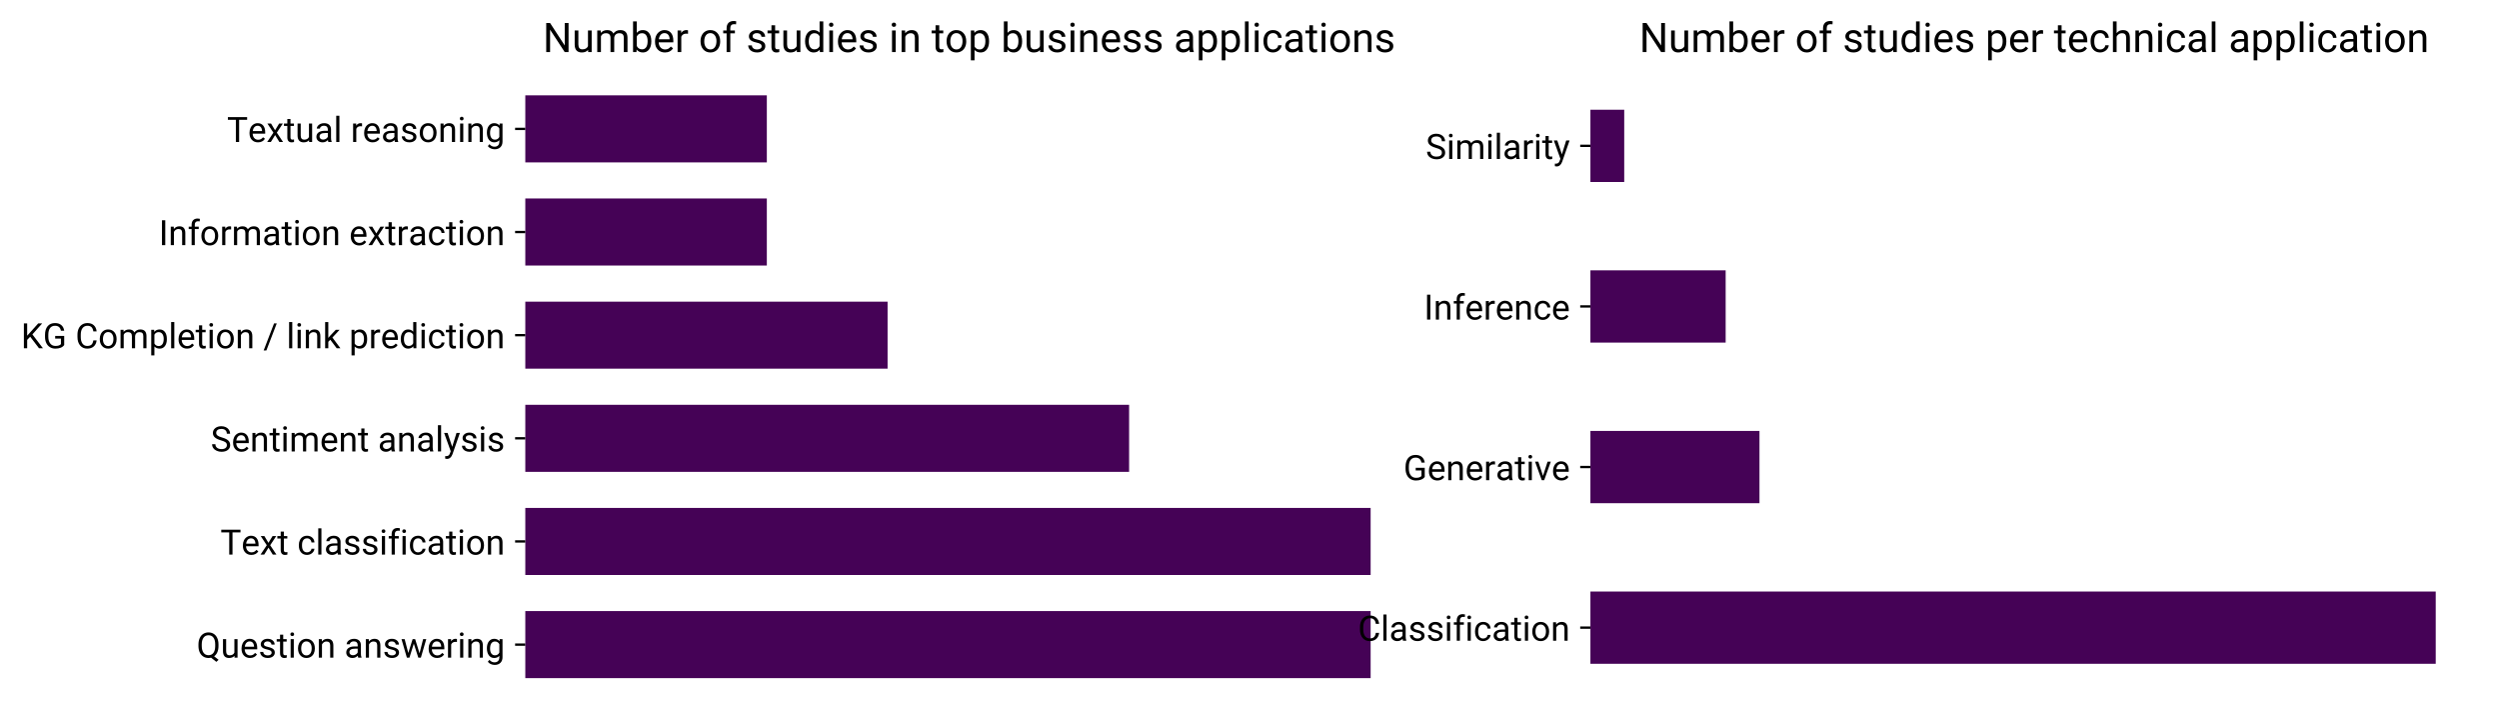
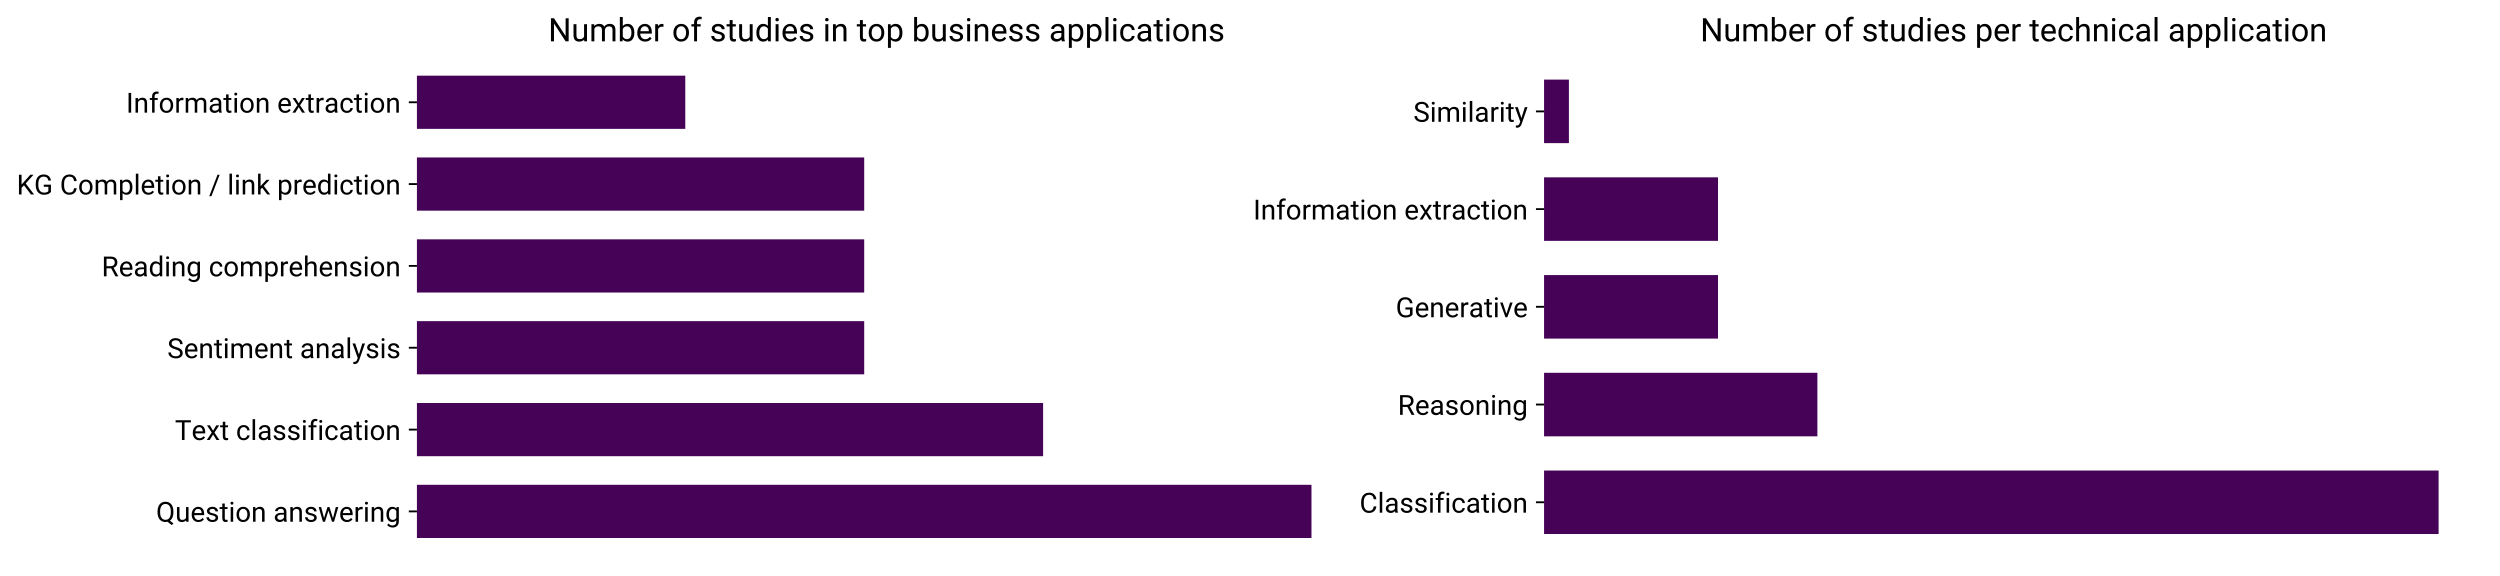
- <svg xmlns="http://www.w3.org/2000/svg" xmlns:xlink="http://www.w3.org/1999/xlink" height="248.484pt" version="1.1" viewBox="0 0 856.932 248.484" width="856.932pt">
+ <svg xmlns="http://www.w3.org/2000/svg" xmlns:xlink="http://www.w3.org/1999/xlink" height="248.484pt" version="1.1" viewBox="0 0 1080.132 248.484" width="1080.132pt">
  <defs>
    <style type="text/css">*{stroke-linecap:butt;stroke-linejoin:round;}</style>
  </defs>
  <g id="figure_1">
    <g id="patch_1">
-       <path d="M 0 248.484  L 856.932 248.484  L 856.932 0  L 0 0  z " style="fill:none;" />
+       <path d="M 0 248.484  L 1080.132 248.484  L 1080.132 0  L 0 0  z " style="fill:none;" />
    </g>
    <g id="axes_1">
      <g id="patch_2">
-         <path clip-path="url(#p16ee512214)" d="M 180.132 232.445  L 470.002 232.445  L 470.002 209.464  L 180.132 209.464  z " style="fill:#450256;" />
+         <path clip-path="url(#p26fcc1fde8)" d="M 180.132 232.445  L 566.625 232.445  L 566.625 209.464  L 180.132 209.464  z " style="fill:#450256;" />
      </g>
      <g id="patch_3">
-         <path clip-path="url(#p16ee512214)" d="M 180.132 197.089  L 470.002 197.089  L 470.002 174.108  L 180.132 174.108  z " style="fill:#450256;" />
+         <path clip-path="url(#p26fcc1fde8)" d="M 180.132 197.089  L 450.677 197.089  L 450.677 174.108  L 180.132 174.108  z " style="fill:#450256;" />
      </g>
      <g id="patch_4">
-         <path clip-path="url(#p16ee512214)" d="M 180.132 161.733  L 387.182 161.733  L 387.182 138.752  L 180.132 138.752  z " style="fill:#450256;" />
+         <path clip-path="url(#p26fcc1fde8)" d="M 180.132 161.733  L 373.379 161.733  L 373.379 138.752  L 180.132 138.752  z " style="fill:#450256;" />
      </g>
      <g id="patch_5">
-         <path clip-path="url(#p16ee512214)" d="M 180.132 126.377  L 304.362 126.377  L 304.362 103.396  L 180.132 103.396  z " style="fill:#450256;" />
+         <path clip-path="url(#p26fcc1fde8)" d="M 180.132 126.377  L 373.379 126.377  L 373.379 103.396  L 180.132 103.396  z " style="fill:#450256;" />
      </g>
      <g id="patch_6">
-         <path clip-path="url(#p16ee512214)" d="M 180.132 91.021  L 262.952 91.021  L 262.952 68.039  L 180.132 68.039  z " style="fill:#450256;" />
+         <path clip-path="url(#p26fcc1fde8)" d="M 180.132 91.021  L 373.379 91.021  L 373.379 68.039  L 180.132 68.039  z " style="fill:#450256;" />
      </g>
      <g id="patch_7">
-         <path clip-path="url(#p16ee512214)" d="M 180.132 55.665  L 262.952 55.665  L 262.952 32.683  L 180.132 32.683  z " style="fill:#450256;" />
+         <path clip-path="url(#p26fcc1fde8)" d="M 180.132 55.665  L 296.08 55.665  L 296.08 32.683  L 180.132 32.683  z " style="fill:#450256;" />
      </g>
      <g id="matplotlib.axis_1" />
      <g id="matplotlib.axis_2">
        <g id="ytick_1">
          <g id="line2d_1">
            <defs>
-               <path d="M 0 0  L -3.5 0  " id="m53169e38d4" style="stroke:#000000;stroke-width:0.8;" />
+               <path d="M 0 0  L -3.5 0  " id="m8523ed911d" style="stroke:#000000;stroke-width:0.8;" />
            </defs>
            <g>
-               <use style="stroke:#000000;stroke-width:0.8;" x="180.132" xlink:href="#m53169e38d4" y="220.955" />
+               <use style="stroke:#000000;stroke-width:0.8;" x="180.132" xlink:href="#m8523ed911d" y="220.955" />
            </g>
          </g>
          <g id="text_1">
            <g transform="translate(67.4175 225.4256)scale(0.12 -0.12)">
              <defs>
                <path d="M 62.547 33.25  Q 62.547 22.953 59.266 15.5  Q 56 8.062 50.094 3.859  L 62.797 -6.109  L 56.391 -12.016  L 41.406 -0.094  Q 37.891 -0.984 33.984 -0.984  Q 25.594 -0.984 19.094 3.141  Q 12.594 7.281 9 14.922  Q 5.422 22.562 5.328 32.625  L 5.328 37.75  Q 5.328 48 8.891 55.859  Q 12.453 63.719 18.969 67.891  Q 25.484 72.078 33.891 72.078  Q 42.484 72.078 49 67.922  Q 55.516 63.766 59.031 55.969  Q 62.547 48.188 62.547 37.797  z M 53.172 37.844  Q 53.172 50.391 48.172 57.203  Q 43.172 64.016 33.891 64.016  Q 25.047 64.016 19.938 57.25  Q 14.844 50.484 14.703 38.484  L 14.703 33.25  Q 14.703 21.047 19.797 14.016  Q 24.906 6.984 33.984 6.984  Q 43.062 6.984 48.047 13.594  Q 53.031 20.219 53.172 32.562  z " id="Roboto-Regular-81" />
                <path d="M 39.453 5.219  Q 34.188 -0.984 23.969 -0.984  Q 15.531 -0.984 11.109 3.922  Q 6.688 8.844 6.641 18.453  L 6.641 52.828  L 15.672 52.828  L 15.672 18.703  Q 15.672 6.688 25.438 6.688  Q 35.797 6.688 39.203 14.406  L 39.203 52.828  L 48.25 52.828  L 48.25 0  L 39.656 0  z " id="Roboto-Regular-117" />
                <path d="M 28.766 -0.984  Q 18.016 -0.984 11.281 6.078  Q 4.547 13.141 4.547 24.953  L 4.547 26.609  Q 4.547 34.469 7.547 40.641  Q 10.547 46.828 15.938 50.312  Q 21.344 53.812 27.641 53.812  Q 37.938 53.812 43.641 47.016  Q 49.359 40.234 49.359 27.594  L 49.359 23.828  L 13.578 23.828  Q 13.766 16.016 18.141 11.203  Q 22.516 6.391 29.25 6.391  Q 34.031 6.391 37.344 8.344  Q 40.672 10.297 43.172 13.531  L 48.688 9.234  Q 42.047 -0.984 28.766 -0.984  z M 27.641 46.391  Q 22.172 46.391 18.453 42.406  Q 14.75 38.422 13.875 31.25  L 40.328 31.25  L 40.328 31.938  Q 39.938 38.812 36.609 42.594  Q 33.297 46.391 27.641 46.391  z " id="Roboto-Regular-101" />
                <path d="M 37.594 14.016  Q 37.594 17.672 34.828 19.703  Q 32.078 21.734 25.219 23.188  Q 18.359 24.656 14.328 26.703  Q 10.297 28.766 8.375 31.594  Q 6.453 34.422 6.453 38.328  Q 6.453 44.828 11.938 49.312  Q 17.438 53.812 25.984 53.812  Q 34.969 53.812 40.547 49.172  Q 46.141 44.531 46.141 37.312  L 37.062 37.312  Q 37.062 41.016 33.906 43.703  Q 30.766 46.391 25.984 46.391  Q 21.047 46.391 18.266 44.234  Q 15.484 42.094 15.484 38.625  Q 15.484 35.359 18.062 33.688  Q 20.656 32.031 27.422 30.516  Q 34.188 29 38.375 26.906  Q 42.578 24.812 44.594 21.844  Q 46.625 18.891 46.625 14.656  Q 46.625 7.562 40.953 3.281  Q 35.297 -0.984 26.266 -0.984  Q 19.922 -0.984 15.031 1.266  Q 10.156 3.516 7.391 7.547  Q 4.641 11.578 4.641 16.266  L 13.672 16.266  Q 13.922 11.719 17.312 9.047  Q 20.703 6.391 26.266 6.391  Q 31.391 6.391 34.484 8.469  Q 37.594 10.547 37.594 14.016  z " id="Roboto-Regular-115" />
                <path d="M 19.094 65.625  L 19.094 52.828  L 28.953 52.828  L 28.953 45.844  L 19.094 45.844  L 19.094 13.094  Q 19.094 9.906 20.406 8.312  Q 21.734 6.734 24.906 6.734  Q 26.469 6.734 29.203 7.328  L 29.203 0  Q 25.641 -0.984 22.266 -0.984  Q 16.219 -0.984 13.141 2.672  Q 10.062 6.344 10.062 13.094  L 10.062 45.844  L 0.438 45.844  L 0.438 52.828  L 10.062 52.828  L 10.062 65.625  z " id="Roboto-Regular-116" />
                <path d="M 16.656 0  L 7.625 0  L 7.625 52.828  L 16.656 52.828  z M 6.891 66.844  Q 6.891 69.047 8.234 70.562  Q 9.578 72.078 12.203 72.078  Q 14.844 72.078 16.203 70.562  Q 17.578 69.047 17.578 66.844  Q 17.578 64.656 16.203 63.188  Q 14.844 61.719 12.203 61.719  Q 9.578 61.719 8.234 63.188  Q 6.891 64.656 6.891 66.844  z " id="Roboto-Regular-105" />
                <path d="M 4.438 26.906  Q 4.438 34.672 7.484 40.875  Q 10.547 47.078 15.984 50.438  Q 21.438 53.812 28.422 53.812  Q 39.203 53.812 45.875 46.344  Q 52.547 38.875 52.547 26.469  L 52.547 25.828  Q 52.547 18.109 49.578 11.984  Q 46.625 5.859 41.125 2.438  Q 35.641 -0.984 28.516 -0.984  Q 17.781 -0.984 11.109 6.484  Q 4.438 13.969 4.438 26.266  z M 13.531 25.828  Q 13.531 17.047 17.609 11.719  Q 21.688 6.391 28.516 6.391  Q 35.406 6.391 39.453 11.781  Q 43.5 17.188 43.5 26.906  Q 43.5 35.594 39.375 40.984  Q 35.25 46.391 28.422 46.391  Q 21.734 46.391 17.625 41.062  Q 13.531 35.75 13.531 25.828  z " id="Roboto-Regular-111" />
                <path d="M 15.375 52.828  L 15.672 46.188  Q 21.734 53.812 31.5 53.812  Q 48.25 53.812 48.391 34.906  L 48.391 0  L 39.359 0  L 39.359 34.969  Q 39.312 40.672 36.75 43.406  Q 34.188 46.141 28.766 46.141  Q 24.359 46.141 21.031 43.797  Q 17.719 41.453 15.875 37.641  L 15.875 0  L 6.844 0  L 6.844 52.828  z " id="Roboto-Regular-110" />
                <path id="Roboto-Regular-32" />
                <path d="M 39.453 0  Q 38.672 1.562 38.188 5.562  Q 31.891 -0.984 23.141 -0.984  Q 15.328 -0.984 10.328 3.438  Q 5.328 7.859 5.328 14.656  Q 5.328 22.906 11.594 27.469  Q 17.875 32.031 29.25 32.031  L 38.031 32.031  L 38.031 36.188  Q 38.031 40.922 35.203 43.719  Q 32.375 46.531 26.859 46.531  Q 22.016 46.531 18.75 44.094  Q 15.484 41.656 15.484 38.188  L 6.391 38.188  Q 6.391 42.141 9.203 45.828  Q 12.016 49.516 16.812 51.656  Q 21.625 53.812 27.391 53.812  Q 36.531 53.812 41.703 49.234  Q 46.875 44.672 47.078 36.672  L 47.078 12.359  Q 47.078 5.078 48.922 0.781  L 48.922 0  z M 24.469 6.891  Q 28.719 6.891 32.516 9.078  Q 36.328 11.281 38.031 14.797  L 38.031 25.641  L 30.953 25.641  Q 14.359 25.641 14.359 15.922  Q 14.359 11.672 17.188 9.281  Q 20.016 6.891 24.469 6.891  z " id="Roboto-Regular-97" />
                <path d="M 53.609 12.453  L 63.766 52.828  L 72.797 52.828  L 57.422 0  L 50.094 0  L 37.25 40.047  L 24.75 0  L 17.438 0  L 2.094 52.828  L 11.078 52.828  L 21.484 13.281  L 33.797 52.828  L 41.062 52.828  z " id="Roboto-Regular-119" />
                <path d="M 32.375 44.734  Q 30.328 45.062 27.938 45.062  Q 19.047 45.062 15.875 37.5  L 15.875 0  L 6.844 0  L 6.844 52.828  L 15.625 52.828  L 15.766 46.734  Q 20.219 53.812 28.375 53.812  Q 31 53.812 32.375 53.125  z " id="Roboto-Regular-114" />
                <path d="M 4.688 26.859  Q 4.688 39.203 10.391 46.5  Q 16.109 53.812 25.531 53.812  Q 35.203 53.812 40.625 46.969  L 41.062 52.828  L 49.312 52.828  L 49.312 1.266  Q 49.312 -8.984 43.234 -14.891  Q 37.156 -20.797 26.906 -20.797  Q 21.188 -20.797 15.719 -18.359  Q 10.25 -15.922 7.375 -11.672  L 12.062 -6.25  Q 17.875 -13.422 26.266 -13.422  Q 32.859 -13.422 36.547 -9.703  Q 40.234 -6 40.234 0.734  L 40.234 5.281  Q 34.812 -0.984 25.438 -0.984  Q 16.156 -0.984 10.422 6.484  Q 4.688 13.969 4.688 26.859  z M 13.766 25.828  Q 13.766 16.891 17.422 11.781  Q 21.094 6.688 27.688 6.688  Q 36.234 6.688 40.234 14.453  L 40.234 38.578  Q 36.078 46.141 27.781 46.141  Q 21.188 46.141 17.469 41.016  Q 13.766 35.891 13.766 25.828  z " id="Roboto-Regular-103" />
              </defs>
              <use xlink:href="#Roboto-Regular-81" />
              <use x="68.75" xlink:href="#Roboto-Regular-117" />
              <use x="123.877" xlink:href="#Roboto-Regular-101" />
              <use x="176.855" xlink:href="#Roboto-Regular-115" />
              <use x="228.418" xlink:href="#Roboto-Regular-116" />
              <use x="261.084" xlink:href="#Roboto-Regular-105" />
              <use x="285.352" xlink:href="#Roboto-Regular-111" />
              <use x="342.383" xlink:href="#Roboto-Regular-110" />
              <use x="397.559" xlink:href="#Roboto-Regular-32" />
              <use x="422.314" xlink:href="#Roboto-Regular-97" />
              <use x="476.709" xlink:href="#Roboto-Regular-110" />
              <use x="531.885" xlink:href="#Roboto-Regular-115" />
              <use x="583.447" xlink:href="#Roboto-Regular-119" />
              <use x="658.594" xlink:href="#Roboto-Regular-101" />
              <use x="711.572" xlink:href="#Roboto-Regular-114" />
              <use x="745.41" xlink:href="#Roboto-Regular-105" />
              <use x="769.678" xlink:href="#Roboto-Regular-110" />
              <use x="824.854" xlink:href="#Roboto-Regular-103" />
            </g>
          </g>
        </g>
        <g id="ytick_2">
          <g id="line2d_2">
            <g>
-               <use style="stroke:#000000;stroke-width:0.8;" x="180.132" xlink:href="#m53169e38d4" y="185.599" />
+               <use style="stroke:#000000;stroke-width:0.8;" x="180.132" xlink:href="#m8523ed911d" y="185.599" />
            </g>
          </g>
          <g id="text_2">
            <g transform="translate(75.585 190.0985)scale(0.12 -0.12)">
              <defs>
                <path d="M 57.375 63.375  L 34.516 63.375  L 34.516 0  L 25.203 0  L 25.203 63.375  L 2.391 63.375  L 2.391 71.094  L 57.375 71.094  z " id="Roboto-Regular-84" />
                <path d="M 24.562 33.547  L 36.281 52.828  L 46.828 52.828  L 29.547 26.703  L 47.359 0  L 36.922 0  L 24.703 19.781  L 12.5 0  L 2 0  L 19.828 26.703  L 2.547 52.828  L 12.984 52.828  z " id="Roboto-Regular-120" />
                <path d="M 28.031 6.391  Q 32.859 6.391 36.469 9.312  Q 40.094 12.25 40.484 16.656  L 49.031 16.656  Q 48.781 12.109 45.891 8  Q 43.016 3.906 38.203 1.453  Q 33.406 -0.984 28.031 -0.984  Q 17.234 -0.984 10.859 6.219  Q 4.5 13.422 4.5 25.922  L 4.5 27.438  Q 4.5 35.156 7.328 41.156  Q 10.156 47.172 15.453 50.484  Q 20.75 53.812 27.984 53.812  Q 36.859 53.812 42.75 48.484  Q 48.641 43.172 49.031 34.672  L 40.484 34.672  Q 40.094 39.797 36.594 43.094  Q 33.109 46.391 27.984 46.391  Q 21.094 46.391 17.312 41.422  Q 13.531 36.469 13.531 27.094  L 13.531 25.391  Q 13.531 16.266 17.281 11.328  Q 21.047 6.391 28.031 6.391  z " id="Roboto-Regular-99" />
                <path d="M 16.656 0  L 7.625 0  L 7.625 75  L 16.656 75  z " id="Roboto-Regular-108" />
                <path d="M 11.281 0  L 11.281 45.844  L 2.938 45.844  L 2.938 52.828  L 11.281 52.828  L 11.281 58.25  Q 11.281 66.75 15.812 71.391  Q 20.359 76.031 28.656 76.031  Q 31.781 76.031 34.859 75.203  L 34.375 67.875  Q 32.078 68.312 29.5 68.312  Q 25.094 68.312 22.703 65.75  Q 20.312 63.188 20.312 58.406  L 20.312 52.828  L 31.594 52.828  L 31.594 45.844  L 20.312 45.844  L 20.312 0  z " id="Roboto-Regular-102" />
              </defs>
              <use xlink:href="#Roboto-Regular-84" />
              <use x="59.668" xlink:href="#Roboto-Regular-101" />
              <use x="112.646" xlink:href="#Roboto-Regular-120" />
              <use x="162.207" xlink:href="#Roboto-Regular-116" />
              <use x="194.873" xlink:href="#Roboto-Regular-32" />
              <use x="219.629" xlink:href="#Roboto-Regular-99" />
              <use x="271.973" xlink:href="#Roboto-Regular-108" />
              <use x="296.24" xlink:href="#Roboto-Regular-97" />
              <use x="350.635" xlink:href="#Roboto-Regular-115" />
              <use x="402.197" xlink:href="#Roboto-Regular-115" />
              <use x="453.76" xlink:href="#Roboto-Regular-105" />
              <use x="478.027" xlink:href="#Roboto-Regular-102" />
              <use x="512.744" xlink:href="#Roboto-Regular-105" />
              <use x="537.012" xlink:href="#Roboto-Regular-99" />
              <use x="589.355" xlink:href="#Roboto-Regular-97" />
              <use x="643.75" xlink:href="#Roboto-Regular-116" />
              <use x="676.416" xlink:href="#Roboto-Regular-105" />
              <use x="700.684" xlink:href="#Roboto-Regular-111" />
              <use x="757.715" xlink:href="#Roboto-Regular-110" />
            </g>
          </g>
        </g>
        <g id="ytick_3">
          <g id="line2d_3">
            <g>
-               <use style="stroke:#000000;stroke-width:0.8;" x="180.132" xlink:href="#m53169e38d4" y="150.242" />
+               <use style="stroke:#000000;stroke-width:0.8;" x="180.132" xlink:href="#m8523ed911d" y="150.242" />
            </g>
          </g>
          <g id="text_3">
            <g transform="translate(72.26438 154.7424)scale(0.12 -0.12)">
              <defs>
                <path d="M 29.203 31.688  Q 17.141 35.156 11.641 40.203  Q 6.156 45.266 6.156 52.688  Q 6.156 61.078 12.859 66.578  Q 19.578 72.078 30.328 72.078  Q 37.641 72.078 43.375 69.234  Q 49.125 66.406 52.266 61.422  Q 55.422 56.453 55.422 50.531  L 46 50.531  Q 46 56.984 41.891 60.672  Q 37.797 64.359 30.328 64.359  Q 23.391 64.359 19.5 61.297  Q 15.625 58.25 15.625 52.828  Q 15.625 48.484 19.312 45.484  Q 23 42.484 31.859 39.984  Q 40.719 37.5 45.719 34.5  Q 50.734 31.5 53.141 27.484  Q 55.562 23.484 55.562 18.062  Q 55.562 9.422 48.828 4.219  Q 42.094 -0.984 30.812 -0.984  Q 23.484 -0.984 17.141 1.828  Q 10.797 4.641 7.344 9.516  Q 3.906 14.406 3.906 20.609  L 13.328 20.609  Q 13.328 14.156 18.094 10.422  Q 22.859 6.688 30.812 6.688  Q 38.234 6.688 42.188 9.719  Q 46.141 12.75 46.141 17.969  Q 46.141 23.188 42.469 26.047  Q 38.812 28.906 29.203 31.688  z " id="Roboto-Regular-83" />
                <path d="M 15.328 52.828  L 15.578 46.969  Q 21.391 53.812 31.25 53.812  Q 42.328 53.812 46.344 45.312  Q 48.969 49.125 53.188 51.469  Q 57.422 53.812 63.188 53.812  Q 80.562 53.812 80.859 35.406  L 80.859 0  L 71.828 0  L 71.828 34.859  Q 71.828 40.531 69.234 43.328  Q 66.656 46.141 60.547 46.141  Q 55.516 46.141 52.188 43.141  Q 48.875 40.141 48.344 35.062  L 48.344 0  L 39.266 0  L 39.266 34.625  Q 39.266 46.141 27.984 46.141  Q 19.094 46.141 15.828 38.578  L 15.828 0  L 6.781 0  L 6.781 52.828  z " id="Roboto-Regular-109" />
                <path d="M 24.125 13.234  L 36.422 52.828  L 46.094 52.828  L 24.859 -8.156  Q 19.922 -21.344 9.188 -21.344  L 7.469 -21.188  L 4.109 -20.562  L 4.109 -13.234  L 6.547 -13.422  Q 11.141 -13.422 13.703 -11.562  Q 16.266 -9.719 17.922 -4.781  L 19.922 0.594  L 1.078 52.828  L 10.938 52.828  z " id="Roboto-Regular-121" />
              </defs>
              <use xlink:href="#Roboto-Regular-83" />
              <use x="59.326" xlink:href="#Roboto-Regular-101" />
              <use x="112.305" xlink:href="#Roboto-Regular-110" />
              <use x="167.48" xlink:href="#Roboto-Regular-116" />
              <use x="200.146" xlink:href="#Roboto-Regular-105" />
              <use x="224.414" xlink:href="#Roboto-Regular-109" />
              <use x="312.061" xlink:href="#Roboto-Regular-101" />
              <use x="365.039" xlink:href="#Roboto-Regular-110" />
              <use x="420.215" xlink:href="#Roboto-Regular-116" />
              <use x="452.881" xlink:href="#Roboto-Regular-32" />
              <use x="477.637" xlink:href="#Roboto-Regular-97" />
              <use x="532.031" xlink:href="#Roboto-Regular-110" />
              <use x="587.207" xlink:href="#Roboto-Regular-97" />
              <use x="641.602" xlink:href="#Roboto-Regular-108" />
              <use x="665.869" xlink:href="#Roboto-Regular-121" />
              <use x="713.184" xlink:href="#Roboto-Regular-115" />
              <use x="764.746" xlink:href="#Roboto-Regular-105" />
              <use x="789.014" xlink:href="#Roboto-Regular-115" />
            </g>
          </g>
        </g>
        <g id="ytick_4">
          <g id="line2d_4">
            <g>
-               <use style="stroke:#000000;stroke-width:0.8;" x="180.132" xlink:href="#m53169e38d4" y="114.886" />
+               <use style="stroke:#000000;stroke-width:0.8;" x="180.132" xlink:href="#m8523ed911d" y="114.886" />
            </g>
          </g>
          <g id="text_4">
-             <g transform="translate(7.2 119.3863)scale(0.12 -0.12)">
+             <g transform="translate(43.90875 119.3863)scale(0.12 -0.12)">
+               <defs>
+                 <path d="M 34.328 28.766  L 17.625 28.766  L 17.625 0  L 8.203 0  L 8.203 71.094  L 31.734 71.094  Q 43.75 71.094 50.219 65.625  Q 56.688 60.156 56.688 49.703  Q 56.688 43.062 53.094 38.125  Q 49.516 33.203 43.109 30.766  L 59.812 0.594  L 59.812 0  L 49.75 0  z M 17.625 36.422  L 32.031 36.422  Q 39.016 36.422 43.141 40.031  Q 47.266 43.656 47.266 49.703  Q 47.266 56.297 43.328 59.812  Q 39.406 63.328 31.984 63.375  L 17.625 63.375  z " id="Roboto-Regular-82" />
+                 <path d="M 4.641 26.859  Q 4.641 39.016 10.391 46.406  Q 16.156 53.812 25.484 53.812  Q 34.766 53.812 40.188 47.469  L 40.188 75  L 49.219 75  L 49.219 0  L 40.922 0  L 40.484 5.672  Q 35.062 -0.984 25.391 -0.984  Q 16.219 -0.984 10.422 6.531  Q 4.641 14.062 4.641 26.172  z M 13.672 25.828  Q 13.672 16.844 17.375 11.766  Q 21.094 6.688 27.641 6.688  Q 36.234 6.688 40.188 14.406  L 40.188 38.672  Q 36.141 46.141 27.734 46.141  Q 21.094 46.141 17.375 41.016  Q 13.672 35.891 13.672 25.828  z " id="Roboto-Regular-100" />
+                 <path d="M 51.469 25.828  Q 51.469 13.766 45.953 6.391  Q 40.438 -0.984 31 -0.984  Q 21.391 -0.984 15.875 5.125  L 15.875 -20.312  L 6.844 -20.312  L 6.844 52.828  L 15.094 52.828  L 15.531 46.969  Q 21.047 53.812 30.859 53.812  Q 40.375 53.812 45.922 46.625  Q 51.469 39.453 51.469 26.656  z M 42.438 26.859  Q 42.438 35.797 38.625 40.969  Q 34.812 46.141 28.172 46.141  Q 19.969 46.141 15.875 38.875  L 15.875 13.625  Q 19.922 6.391 28.266 6.391  Q 34.766 6.391 38.594 11.547  Q 42.438 16.703 42.438 26.859  z " id="Roboto-Regular-112" />
+                 <path d="M 15.875 46.438  Q 21.875 53.812 31.5 53.812  Q 48.25 53.812 48.391 34.906  L 48.391 0  L 39.359 0  L 39.359 34.969  Q 39.312 40.672 36.75 43.406  Q 34.188 46.141 28.766 46.141  Q 24.359 46.141 21.031 43.797  Q 17.719 41.453 15.875 37.641  L 15.875 0  L 6.844 0  L 6.844 75  L 15.875 75  z " id="Roboto-Regular-104" />
+               </defs>
+               <use xlink:href="#Roboto-Regular-82" />
+               <use x="61.572" xlink:href="#Roboto-Regular-101" />
+               <use x="114.551" xlink:href="#Roboto-Regular-97" />
+               <use x="168.945" xlink:href="#Roboto-Regular-100" />
+               <use x="225.342" xlink:href="#Roboto-Regular-105" />
+               <use x="249.609" xlink:href="#Roboto-Regular-110" />
+               <use x="304.785" xlink:href="#Roboto-Regular-103" />
+               <use x="360.889" xlink:href="#Roboto-Regular-32" />
+               <use x="385.645" xlink:href="#Roboto-Regular-99" />
+               <use x="437.988" xlink:href="#Roboto-Regular-111" />
+               <use x="495.02" xlink:href="#Roboto-Regular-109" />
+               <use x="582.666" xlink:href="#Roboto-Regular-112" />
+               <use x="638.77" xlink:href="#Roboto-Regular-114" />
+               <use x="672.607" xlink:href="#Roboto-Regular-101" />
+               <use x="725.586" xlink:href="#Roboto-Regular-104" />
+               <use x="780.664" xlink:href="#Roboto-Regular-101" />
+               <use x="833.643" xlink:href="#Roboto-Regular-110" />
+               <use x="888.818" xlink:href="#Roboto-Regular-115" />
+               <use x="940.381" xlink:href="#Roboto-Regular-105" />
+               <use x="964.648" xlink:href="#Roboto-Regular-111" />
+               <use x="1021.68" xlink:href="#Roboto-Regular-110" />
+             </g>
+           </g>
+         </g>
+         <g id="ytick_5">
+           <g id="line2d_5">
+             <g>
+               <use style="stroke:#000000;stroke-width:0.8;" x="180.132" xlink:href="#m8523ed911d" y="79.53" />
+             </g>
+           </g>
+           <g id="text_5">
+             <g transform="translate(7.2 84.03023)scale(0.12 -0.12)">
              <defs>
                <path d="M 26.312 33.062  L 17.625 24.031  L 17.625 0  L 8.25 0  L 8.25 71.094  L 17.625 71.094  L 17.625 35.938  L 49.219 71.094  L 60.547 71.094  L 32.562 39.703  L 62.75 0  L 51.516 0  z " id="Roboto-Regular-75" />
                <path d="M 60.75 9.328  Q 57.125 4.156 50.656 1.578  Q 44.188 -0.984 35.594 -0.984  Q 26.906 -0.984 20.156 3.094  Q 13.422 7.172 9.734 14.688  Q 6.062 22.219 5.953 32.125  L 5.953 38.328  Q 5.953 54.391 13.453 63.234  Q 20.953 72.078 34.516 72.078  Q 45.656 72.078 52.438 66.375  Q 59.234 60.688 60.75 50.25  L 51.375 50.25  Q 48.734 64.359 34.578 64.359  Q 25.141 64.359 20.281 57.734  Q 15.438 51.125 15.375 38.578  L 15.375 32.766  Q 15.375 20.797 20.844 13.734  Q 26.312 6.688 35.641 6.688  Q 40.922 6.688 44.875 7.859  Q 48.828 9.031 51.422 11.812  L 51.422 27.781  L 34.969 27.781  L 34.969 35.406  L 60.75 35.406  z " id="Roboto-Regular-71" />
                <path d="M 60.547 22.562  Q 59.234 11.281 52.219 5.141  Q 45.219 -0.984 33.594 -0.984  Q 21 -0.984 13.406 8.047  Q 5.812 17.094 5.812 32.234  L 5.812 39.062  Q 5.812 48.969 9.344 56.484  Q 12.891 64.016 19.375 68.047  Q 25.875 72.078 34.422 72.078  Q 45.75 72.078 52.578 65.75  Q 59.422 59.422 60.547 48.25  L 51.125 48.25  Q 49.906 56.734 45.828 60.547  Q 41.75 64.359 34.422 64.359  Q 25.438 64.359 20.328 57.719  Q 15.234 51.078 15.234 38.812  L 15.234 31.938  Q 15.234 20.359 20.062 13.516  Q 24.906 6.688 33.594 6.688  Q 41.406 6.688 45.578 10.219  Q 49.75 13.766 51.125 22.562  z " id="Roboto-Regular-67" />
-                 <path d="M 51.469 25.828  Q 51.469 13.766 45.953 6.391  Q 40.438 -0.984 31 -0.984  Q 21.391 -0.984 15.875 5.125  L 15.875 -20.312  L 6.844 -20.312  L 6.844 52.828  L 15.094 52.828  L 15.531 46.969  Q 21.047 53.812 30.859 53.812  Q 40.375 53.812 45.922 46.625  Q 51.469 39.453 51.469 26.656  z M 42.438 26.859  Q 42.438 35.797 38.625 40.969  Q 34.812 46.141 28.172 46.141  Q 19.969 46.141 15.875 38.875  L 15.875 13.625  Q 19.922 6.391 28.266 6.391  Q 34.766 6.391 38.594 11.547  Q 42.438 16.703 42.438 26.859  z " id="Roboto-Regular-112" />
                <path d="M 8.641 -6.109  L 0.875 -6.109  L 30.562 71.094  L 38.281 71.094  z " id="Roboto-Regular-47" />
                <path d="M 21.578 24.469  L 15.922 18.562  L 15.922 0  L 6.891 0  L 6.891 75  L 15.922 75  L 15.922 29.641  L 20.75 35.453  L 37.203 52.828  L 48.188 52.828  L 27.641 30.766  L 50.594 0  L 39.984 0  z " id="Roboto-Regular-107" />
-                 <path d="M 4.641 26.859  Q 4.641 39.016 10.391 46.406  Q 16.156 53.812 25.484 53.812  Q 34.766 53.812 40.188 47.469  L 40.188 75  L 49.219 75  L 49.219 0  L 40.922 0  L 40.484 5.672  Q 35.062 -0.984 25.391 -0.984  Q 16.219 -0.984 10.422 6.531  Q 4.641 14.062 4.641 26.172  z M 13.672 25.828  Q 13.672 16.844 17.375 11.766  Q 21.094 6.688 27.641 6.688  Q 36.234 6.688 40.188 14.406  L 40.188 38.672  Q 36.141 46.141 27.734 46.141  Q 21.094 46.141 17.375 41.016  Q 13.672 35.891 13.672 25.828  z " id="Roboto-Regular-100" />
              </defs>
              <use xlink:href="#Roboto-Regular-75" />
              <use x="62.695" xlink:href="#Roboto-Regular-71" />
              <use x="130.811" xlink:href="#Roboto-Regular-32" />
              <use x="155.566" xlink:href="#Roboto-Regular-67" />
              <use x="220.654" xlink:href="#Roboto-Regular-111" />
              <use x="277.686" xlink:href="#Roboto-Regular-109" />
              <use x="365.332" xlink:href="#Roboto-Regular-112" />
              <use x="421.436" xlink:href="#Roboto-Regular-108" />
              <use x="445.703" xlink:href="#Roboto-Regular-101" />
              <use x="498.682" xlink:href="#Roboto-Regular-116" />
              <use x="531.348" xlink:href="#Roboto-Regular-105" />
              <use x="555.615" xlink:href="#Roboto-Regular-111" />
              <use x="612.646" xlink:href="#Roboto-Regular-110" />
              <use x="667.822" xlink:href="#Roboto-Regular-32" />
              <use x="692.578" xlink:href="#Roboto-Regular-47" />
              <use x="733.789" xlink:href="#Roboto-Regular-32" />
              <use x="758.545" xlink:href="#Roboto-Regular-108" />
              <use x="782.812" xlink:href="#Roboto-Regular-105" />
              <use x="807.08" xlink:href="#Roboto-Regular-110" />
              <use x="862.256" xlink:href="#Roboto-Regular-107" />
              <use x="912.939" xlink:href="#Roboto-Regular-32" />
              <use x="937.695" xlink:href="#Roboto-Regular-112" />
              <use x="993.799" xlink:href="#Roboto-Regular-114" />
              <use x="1027.637" xlink:href="#Roboto-Regular-101" />
              <use x="1080.615" xlink:href="#Roboto-Regular-100" />
              <use x="1137.012" xlink:href="#Roboto-Regular-105" />
              <use x="1161.279" xlink:href="#Roboto-Regular-99" />
              <use x="1213.623" xlink:href="#Roboto-Regular-116" />
              <use x="1246.289" xlink:href="#Roboto-Regular-105" />
              <use x="1270.557" xlink:href="#Roboto-Regular-111" />
              <use x="1327.588" xlink:href="#Roboto-Regular-110" />
            </g>
          </g>
        </g>
-         <g id="ytick_5">
-           <g id="line2d_5">
-             <g>
-               <use style="stroke:#000000;stroke-width:0.8;" x="180.132" xlink:href="#m53169e38d4" y="79.53" />
-             </g>
-           </g>
-           <g id="text_5">
-             <g transform="translate(54.4725 84.03023)scale(0.12 -0.12)">
+         <g id="ytick_6">
+           <g id="line2d_6">
+             <g>
+               <use style="stroke:#000000;stroke-width:0.8;" x="180.132" xlink:href="#m8523ed911d" y="44.174" />
+             </g>
+           </g>
+           <g id="text_6">
+             <g transform="translate(54.4725 48.67413)scale(0.12 -0.12)">
              <defs>
                <path d="M 18.312 0  L 8.938 0  L 8.938 71.094  L 18.312 71.094  z " id="Roboto-Regular-73" />
              </defs>
              <use xlink:href="#Roboto-Regular-73" />
              <use x="27.197" xlink:href="#Roboto-Regular-110" />
              <use x="82.373" xlink:href="#Roboto-Regular-102" />
              <use x="117.09" xlink:href="#Roboto-Regular-111" />
              <use x="174.121" xlink:href="#Roboto-Regular-114" />
              <use x="207.959" xlink:href="#Roboto-Regular-109" />
              <use x="295.605" xlink:href="#Roboto-Regular-97" />
              <use x="350" xlink:href="#Roboto-Regular-116" />
              <use x="382.666" xlink:href="#Roboto-Regular-105" />
              <use x="406.934" xlink:href="#Roboto-Regular-111" />
              <use x="463.965" xlink:href="#Roboto-Regular-110" />
              <use x="519.141" xlink:href="#Roboto-Regular-32" />
              <use x="543.896" xlink:href="#Roboto-Regular-101" />
              <use x="596.875" xlink:href="#Roboto-Regular-120" />
              <use x="646.436" xlink:href="#Roboto-Regular-116" />
              <use x="679.102" xlink:href="#Roboto-Regular-114" />
              <use x="712.939" xlink:href="#Roboto-Regular-97" />
              <use x="767.334" xlink:href="#Roboto-Regular-99" />
              <use x="819.678" xlink:href="#Roboto-Regular-116" />
              <use x="852.344" xlink:href="#Roboto-Regular-105" />
              <use x="876.611" xlink:href="#Roboto-Regular-111" />
              <use x="933.643" xlink:href="#Roboto-Regular-110" />
            </g>
          </g>
        </g>
-         <g id="ytick_6">
-           <g id="line2d_6">
-             <g>
-               <use style="stroke:#000000;stroke-width:0.8;" x="180.132" xlink:href="#m53169e38d4" y="44.174" />
-             </g>
-           </g>
-           <g id="text_6">
-             <g transform="translate(77.8575 48.67413)scale(0.12 -0.12)">
-               <use xlink:href="#Roboto-Regular-84" />
-               <use x="59.668" xlink:href="#Roboto-Regular-101" />
-               <use x="112.646" xlink:href="#Roboto-Regular-120" />
-               <use x="162.207" xlink:href="#Roboto-Regular-116" />
-               <use x="194.873" xlink:href="#Roboto-Regular-117" />
-               <use x="250" xlink:href="#Roboto-Regular-97" />
-               <use x="304.395" xlink:href="#Roboto-Regular-108" />
-               <use x="328.662" xlink:href="#Roboto-Regular-32" />
-               <use x="353.418" xlink:href="#Roboto-Regular-114" />
-               <use x="387.256" xlink:href="#Roboto-Regular-101" />
-               <use x="440.234" xlink:href="#Roboto-Regular-97" />
-               <use x="494.629" xlink:href="#Roboto-Regular-115" />
-               <use x="546.191" xlink:href="#Roboto-Regular-111" />
-               <use x="603.223" xlink:href="#Roboto-Regular-110" />
-               <use x="658.398" xlink:href="#Roboto-Regular-105" />
-               <use x="682.666" xlink:href="#Roboto-Regular-110" />
-               <use x="737.842" xlink:href="#Roboto-Regular-103" />
-             </g>
-           </g>
-         </g>
      </g>
      <g id="text_7">
-         <g transform="translate(186.1548 17.84437)scale(0.14 -0.14)">
+         <g transform="translate(236.8821 17.84437)scale(0.14 -0.14)">
          <defs>
            <path d="M 62.891 0  L 53.469 0  L 17.672 54.781  L 17.672 0  L 8.25 0  L 8.25 71.094  L 17.672 71.094  L 53.562 16.062  L 53.562 71.094  L 62.891 71.094  z " id="Roboto-Regular-78" />
            <path d="M 51.562 25.828  Q 51.562 13.719 46 6.359  Q 40.438 -0.984 31.062 -0.984  Q 21.047 -0.984 15.578 6.109  L 15.141 0  L 6.844 0  L 6.844 75  L 15.875 75  L 15.875 47.016  Q 21.344 53.812 30.953 53.812  Q 40.578 53.812 46.062 46.531  Q 51.562 39.266 51.562 26.609  z M 42.531 26.859  Q 42.531 36.078 38.969 41.109  Q 35.406 46.141 28.719 46.141  Q 19.781 46.141 15.875 37.844  L 15.875 14.984  Q 20.016 6.688 28.812 6.688  Q 35.297 6.688 38.906 11.719  Q 42.531 16.75 42.531 26.859  z " id="Roboto-Regular-98" />
          </defs>
          <use xlink:href="#Roboto-Regular-78" />
          <use x="71.289" xlink:href="#Roboto-Regular-117" />
          <use x="126.416" xlink:href="#Roboto-Regular-109" />
          <use x="214.062" xlink:href="#Roboto-Regular-98" />
          <use x="270.166" xlink:href="#Roboto-Regular-101" />
          <use x="323.145" xlink:href="#Roboto-Regular-114" />
          <use x="356.982" xlink:href="#Roboto-Regular-32" />
          <use x="381.738" xlink:href="#Roboto-Regular-111" />
          <use x="438.77" xlink:href="#Roboto-Regular-102" />
          <use x="473.486" xlink:href="#Roboto-Regular-32" />
          <use x="498.242" xlink:href="#Roboto-Regular-115" />
          <use x="549.805" xlink:href="#Roboto-Regular-116" />
          <use x="582.471" xlink:href="#Roboto-Regular-117" />
          <use x="637.598" xlink:href="#Roboto-Regular-100" />
          <use x="693.994" xlink:href="#Roboto-Regular-105" />
          <use x="718.262" xlink:href="#Roboto-Regular-101" />
          <use x="771.24" xlink:href="#Roboto-Regular-115" />
          <use x="822.803" xlink:href="#Roboto-Regular-32" />
          <use x="847.559" xlink:href="#Roboto-Regular-105" />
          <use x="871.826" xlink:href="#Roboto-Regular-110" />
          <use x="927.002" xlink:href="#Roboto-Regular-32" />
          <use x="951.758" xlink:href="#Roboto-Regular-116" />
          <use x="984.424" xlink:href="#Roboto-Regular-111" />
          <use x="1041.455" xlink:href="#Roboto-Regular-112" />
          <use x="1097.559" xlink:href="#Roboto-Regular-32" />
          <use x="1122.314" xlink:href="#Roboto-Regular-98" />
          <use x="1178.418" xlink:href="#Roboto-Regular-117" />
          <use x="1233.545" xlink:href="#Roboto-Regular-115" />
          <use x="1285.107" xlink:href="#Roboto-Regular-105" />
          <use x="1309.375" xlink:href="#Roboto-Regular-110" />
          <use x="1364.551" xlink:href="#Roboto-Regular-101" />
          <use x="1417.529" xlink:href="#Roboto-Regular-115" />
          <use x="1469.092" xlink:href="#Roboto-Regular-115" />
          <use x="1520.654" xlink:href="#Roboto-Regular-32" />
          <use x="1545.41" xlink:href="#Roboto-Regular-97" />
          <use x="1599.805" xlink:href="#Roboto-Regular-112" />
          <use x="1655.908" xlink:href="#Roboto-Regular-112" />
          <use x="1712.012" xlink:href="#Roboto-Regular-108" />
          <use x="1736.279" xlink:href="#Roboto-Regular-105" />
          <use x="1760.547" xlink:href="#Roboto-Regular-99" />
          <use x="1812.891" xlink:href="#Roboto-Regular-97" />
          <use x="1867.285" xlink:href="#Roboto-Regular-116" />
          <use x="1899.951" xlink:href="#Roboto-Regular-105" />
          <use x="1924.219" xlink:href="#Roboto-Regular-111" />
          <use x="1981.25" xlink:href="#Roboto-Regular-110" />
          <use x="2036.426" xlink:href="#Roboto-Regular-115" />
        </g>
      </g>
    </g>
    <g id="axes_2">
      <g id="patch_8">
-         <path clip-path="url(#paa9b8f3926)" d="M 545.368 227.522  L 835.238 227.522  L 835.238 202.751  L 545.368 202.751  z " style="fill:#450256;" />
+         <path clip-path="url(#pa09054f3bf)" d="M 667.114 230.729  L 1053.607 230.729  L 1053.607 203.285  L 667.114 203.285  z " style="fill:#450256;" />
      </g>
      <g id="patch_9">
-         <path clip-path="url(#paa9b8f3926)" d="M 545.368 172.474  L 603.342 172.474  L 603.342 147.703  L 545.368 147.703  z " style="fill:#450256;" />
+         <path clip-path="url(#pa09054f3bf)" d="M 667.114 188.508  L 785.209 188.508  L 785.209 161.064  L 667.114 161.064  z " style="fill:#450256;" />
      </g>
      <g id="patch_10">
-         <path clip-path="url(#paa9b8f3926)" d="M 545.368 117.426  L 591.747 117.426  L 591.747 92.655  L 545.368 92.655  z " style="fill:#450256;" />
+         <path clip-path="url(#pa09054f3bf)" d="M 667.114 146.286  L 742.265 146.286  L 742.265 118.842  L 667.114 118.842  z " style="fill:#450256;" />
      </g>
      <g id="patch_11">
-         <path clip-path="url(#paa9b8f3926)" d="M 545.368 62.378  L 556.963 62.378  L 556.963 37.606  L 545.368 37.606  z " style="fill:#450256;" />
+         <path clip-path="url(#pa09054f3bf)" d="M 667.114 104.065  L 742.265 104.065  L 742.265 76.621  L 667.114 76.621  z " style="fill:#450256;" />
+       </g>
+       <g id="patch_12">
+         <path clip-path="url(#pa09054f3bf)" d="M 667.114 61.844  L 677.85 61.844  L 677.85 34.4  L 667.114 34.4  z " style="fill:#450256;" />
      </g>
      <g id="matplotlib.axis_3" />
      <g id="matplotlib.axis_4">
        <g id="ytick_7">
          <g id="line2d_7">
            <g>
-               <use style="stroke:#000000;stroke-width:0.8;" x="545.368" xlink:href="#m53169e38d4" y="215.137" />
+               <use style="stroke:#000000;stroke-width:0.8;" x="667.114" xlink:href="#m8523ed911d" y="217.007" />
            </g>
          </g>
          <g id="text_8">
-             <g transform="translate(465.6482 219.6365)scale(0.12 -0.12)">
+             <g transform="translate(587.3937 221.5071)scale(0.12 -0.12)">
              <use xlink:href="#Roboto-Regular-67" />
              <use x="65.088" xlink:href="#Roboto-Regular-108" />
              <use x="89.355" xlink:href="#Roboto-Regular-97" />
              <use x="143.75" xlink:href="#Roboto-Regular-115" />
              <use x="195.312" xlink:href="#Roboto-Regular-115" />
              <use x="246.875" xlink:href="#Roboto-Regular-105" />
              <use x="271.143" xlink:href="#Roboto-Regular-102" />
              <use x="305.859" xlink:href="#Roboto-Regular-105" />
              <use x="330.127" xlink:href="#Roboto-Regular-99" />
              <use x="382.471" xlink:href="#Roboto-Regular-97" />
              <use x="436.865" xlink:href="#Roboto-Regular-116" />
              <use x="469.531" xlink:href="#Roboto-Regular-105" />
              <use x="493.799" xlink:href="#Roboto-Regular-111" />
              <use x="550.83" xlink:href="#Roboto-Regular-110" />
            </g>
          </g>
        </g>
        <g id="ytick_8">
          <g id="line2d_8">
            <g>
-               <use style="stroke:#000000;stroke-width:0.8;" x="545.368" xlink:href="#m53169e38d4" y="160.088" />
+               <use style="stroke:#000000;stroke-width:0.8;" x="667.114" xlink:href="#m8523ed911d" y="174.786" />
            </g>
          </g>
          <g id="text_9">
-             <g transform="translate(481.267 164.5884)scale(0.12 -0.12)">
+             <g transform="translate(603.9218 179.2567)scale(0.12 -0.12)">
+               <use xlink:href="#Roboto-Regular-82" />
+               <use x="61.572" xlink:href="#Roboto-Regular-101" />
+               <use x="114.551" xlink:href="#Roboto-Regular-97" />
+               <use x="168.945" xlink:href="#Roboto-Regular-115" />
+               <use x="220.508" xlink:href="#Roboto-Regular-111" />
+               <use x="277.539" xlink:href="#Roboto-Regular-110" />
+               <use x="332.715" xlink:href="#Roboto-Regular-105" />
+               <use x="356.982" xlink:href="#Roboto-Regular-110" />
+               <use x="412.158" xlink:href="#Roboto-Regular-103" />
+             </g>
+           </g>
+         </g>
+         <g id="ytick_9">
+           <g id="line2d_9">
+             <g>
+               <use style="stroke:#000000;stroke-width:0.8;" x="667.114" xlink:href="#m8523ed911d" y="132.564" />
+             </g>
+           </g>
+           <g id="text_10">
+             <g transform="translate(603.0124 137.0644)scale(0.12 -0.12)">
              <defs>
                <path d="M 24.266 12.25  L 37.359 52.828  L 46.578 52.828  L 27.641 0  L 20.75 0  L 1.609 52.828  L 10.844 52.828  z " id="Roboto-Regular-118" />
              </defs>
              <use xlink:href="#Roboto-Regular-71" />
              <use x="68.115" xlink:href="#Roboto-Regular-101" />
              <use x="121.094" xlink:href="#Roboto-Regular-110" />
              <use x="176.27" xlink:href="#Roboto-Regular-101" />
              <use x="229.248" xlink:href="#Roboto-Regular-114" />
              <use x="263.086" xlink:href="#Roboto-Regular-97" />
              <use x="317.48" xlink:href="#Roboto-Regular-116" />
              <use x="350.146" xlink:href="#Roboto-Regular-105" />
              <use x="374.414" xlink:href="#Roboto-Regular-118" />
              <use x="422.852" xlink:href="#Roboto-Regular-101" />
            </g>
          </g>
        </g>
-         <g id="ytick_9">
-           <g id="line2d_9">
-             <g>
-               <use style="stroke:#000000;stroke-width:0.8;" x="545.368" xlink:href="#m53169e38d4" y="105.04" />
-             </g>
-           </g>
-           <g id="text_10">
-             <g transform="translate(488.2795 109.5403)scale(0.12 -0.12)">
+         <g id="ytick_10">
+           <g id="line2d_10">
+             <g>
+               <use style="stroke:#000000;stroke-width:0.8;" x="667.114" xlink:href="#m8523ed911d" y="90.343" />
+             </g>
+           </g>
+           <g id="text_11">
+             <g transform="translate(541.4543 94.84302)scale(0.12 -0.12)">
              <use xlink:href="#Roboto-Regular-73" />
              <use x="27.197" xlink:href="#Roboto-Regular-110" />
              <use x="82.373" xlink:href="#Roboto-Regular-102" />
-               <use x="117.09" xlink:href="#Roboto-Regular-101" />
-               <use x="170.068" xlink:href="#Roboto-Regular-114" />
-               <use x="203.906" xlink:href="#Roboto-Regular-101" />
-               <use x="256.885" xlink:href="#Roboto-Regular-110" />
-               <use x="312.061" xlink:href="#Roboto-Regular-99" />
-               <use x="364.404" xlink:href="#Roboto-Regular-101" />
-             </g>
-           </g>
-         </g>
-         <g id="ytick_10">
-           <g id="line2d_10">
-             <g>
-               <use style="stroke:#000000;stroke-width:0.8;" x="545.368" xlink:href="#m53169e38d4" y="49.992" />
-             </g>
-           </g>
-           <g id="text_11">
-             <g transform="translate(488.8982 54.49222)scale(0.12 -0.12)">
+               <use x="117.09" xlink:href="#Roboto-Regular-111" />
+               <use x="174.121" xlink:href="#Roboto-Regular-114" />
+               <use x="207.959" xlink:href="#Roboto-Regular-109" />
+               <use x="295.605" xlink:href="#Roboto-Regular-97" />
+               <use x="350" xlink:href="#Roboto-Regular-116" />
+               <use x="382.666" xlink:href="#Roboto-Regular-105" />
+               <use x="406.934" xlink:href="#Roboto-Regular-111" />
+               <use x="463.965" xlink:href="#Roboto-Regular-110" />
+               <use x="519.141" xlink:href="#Roboto-Regular-32" />
+               <use x="543.896" xlink:href="#Roboto-Regular-101" />
+               <use x="596.875" xlink:href="#Roboto-Regular-120" />
+               <use x="646.436" xlink:href="#Roboto-Regular-116" />
+               <use x="679.102" xlink:href="#Roboto-Regular-114" />
+               <use x="712.939" xlink:href="#Roboto-Regular-97" />
+               <use x="767.334" xlink:href="#Roboto-Regular-99" />
+               <use x="819.678" xlink:href="#Roboto-Regular-116" />
+               <use x="852.344" xlink:href="#Roboto-Regular-105" />
+               <use x="876.611" xlink:href="#Roboto-Regular-111" />
+               <use x="933.643" xlink:href="#Roboto-Regular-110" />
+             </g>
+           </g>
+         </g>
+         <g id="ytick_11">
+           <g id="line2d_11">
+             <g>
+               <use style="stroke:#000000;stroke-width:0.8;" x="667.114" xlink:href="#m8523ed911d" y="48.122" />
+             </g>
+           </g>
+           <g id="text_12">
+             <g transform="translate(610.6437 52.62166)scale(0.12 -0.12)">
              <use xlink:href="#Roboto-Regular-83" />
              <use x="59.326" xlink:href="#Roboto-Regular-105" />
              <use x="83.594" xlink:href="#Roboto-Regular-109" />
              <use x="171.24" xlink:href="#Roboto-Regular-105" />
              <use x="195.508" xlink:href="#Roboto-Regular-108" />
              <use x="219.775" xlink:href="#Roboto-Regular-97" />
              <use x="274.17" xlink:href="#Roboto-Regular-114" />
              <use x="308.008" xlink:href="#Roboto-Regular-105" />
              <use x="332.275" xlink:href="#Roboto-Regular-116" />
              <use x="364.941" xlink:href="#Roboto-Regular-121" />
            </g>
          </g>
        </g>
      </g>
-       <g id="text_12">
-         <g transform="translate(562.1329 17.84437)scale(0.14 -0.14)">
-           <defs>
-             <path d="M 15.875 46.438  Q 21.875 53.812 31.5 53.812  Q 48.25 53.812 48.391 34.906  L 48.391 0  L 39.359 0  L 39.359 34.969  Q 39.312 40.672 36.75 43.406  Q 34.188 46.141 28.766 46.141  Q 24.359 46.141 21.031 43.797  Q 17.719 41.453 15.875 37.641  L 15.875 0  L 6.844 0  L 6.844 75  L 15.875 75  z " id="Roboto-Regular-104" />
-           </defs>
+       <g id="text_13">
+         <g transform="translate(734.6056 17.84437)scale(0.14 -0.14)">
          <use xlink:href="#Roboto-Regular-78" />
          <use x="71.289" xlink:href="#Roboto-Regular-117" />
          <use x="126.416" xlink:href="#Roboto-Regular-109" />
          <use x="214.062" xlink:href="#Roboto-Regular-98" />
          <use x="270.166" xlink:href="#Roboto-Regular-101" />
          <use x="323.145" xlink:href="#Roboto-Regular-114" />
          <use x="356.982" xlink:href="#Roboto-Regular-32" />
          <use x="381.738" xlink:href="#Roboto-Regular-111" />
          <use x="438.77" xlink:href="#Roboto-Regular-102" />
          <use x="473.486" xlink:href="#Roboto-Regular-32" />
          <use x="498.242" xlink:href="#Roboto-Regular-115" />
          <use x="549.805" xlink:href="#Roboto-Regular-116" />
          <use x="582.471" xlink:href="#Roboto-Regular-117" />
          <use x="637.598" xlink:href="#Roboto-Regular-100" />
          <use x="693.994" xlink:href="#Roboto-Regular-105" />
          <use x="718.262" xlink:href="#Roboto-Regular-101" />
          <use x="771.24" xlink:href="#Roboto-Regular-115" />
          <use x="822.803" xlink:href="#Roboto-Regular-32" />
          <use x="847.559" xlink:href="#Roboto-Regular-112" />
          <use x="903.662" xlink:href="#Roboto-Regular-101" />
          <use x="956.641" xlink:href="#Roboto-Regular-114" />
          <use x="990.479" xlink:href="#Roboto-Regular-32" />
          <use x="1015.234" xlink:href="#Roboto-Regular-116" />
          <use x="1047.9" xlink:href="#Roboto-Regular-101" />
          <use x="1100.879" xlink:href="#Roboto-Regular-99" />
          <use x="1153.223" xlink:href="#Roboto-Regular-104" />
          <use x="1208.301" xlink:href="#Roboto-Regular-110" />
          <use x="1263.477" xlink:href="#Roboto-Regular-105" />
          <use x="1287.744" xlink:href="#Roboto-Regular-99" />
          <use x="1340.088" xlink:href="#Roboto-Regular-97" />
          <use x="1394.482" xlink:href="#Roboto-Regular-108" />
          <use x="1418.75" xlink:href="#Roboto-Regular-32" />
          <use x="1443.506" xlink:href="#Roboto-Regular-97" />
          <use x="1497.9" xlink:href="#Roboto-Regular-112" />
          <use x="1554.004" xlink:href="#Roboto-Regular-112" />
          <use x="1610.107" xlink:href="#Roboto-Regular-108" />
          <use x="1634.375" xlink:href="#Roboto-Regular-105" />
          <use x="1658.643" xlink:href="#Roboto-Regular-99" />
          <use x="1710.986" xlink:href="#Roboto-Regular-97" />
          <use x="1765.381" xlink:href="#Roboto-Regular-116" />
          <use x="1798.047" xlink:href="#Roboto-Regular-105" />
          <use x="1822.314" xlink:href="#Roboto-Regular-111" />
          <use x="1879.346" xlink:href="#Roboto-Regular-110" />
        </g>
      </g>
    </g>
  </g>
  <defs>
-     <clipPath id="p16ee512214">
-       <rect height="217.44" width="304.364" x="180.132" y="23.844" />
+     <clipPath id="p26fcc1fde8">
+       <rect height="217.44" width="405.818" x="180.132" y="23.844" />
    </clipPath>
-     <clipPath id="paa9b8f3926">
-       <rect height="217.44" width="304.364" x="545.368" y="23.844" />
+     <clipPath id="pa09054f3bf">
+       <rect height="217.44" width="405.818" x="667.114" y="23.844" />
    </clipPath>
  </defs>
</svg>
